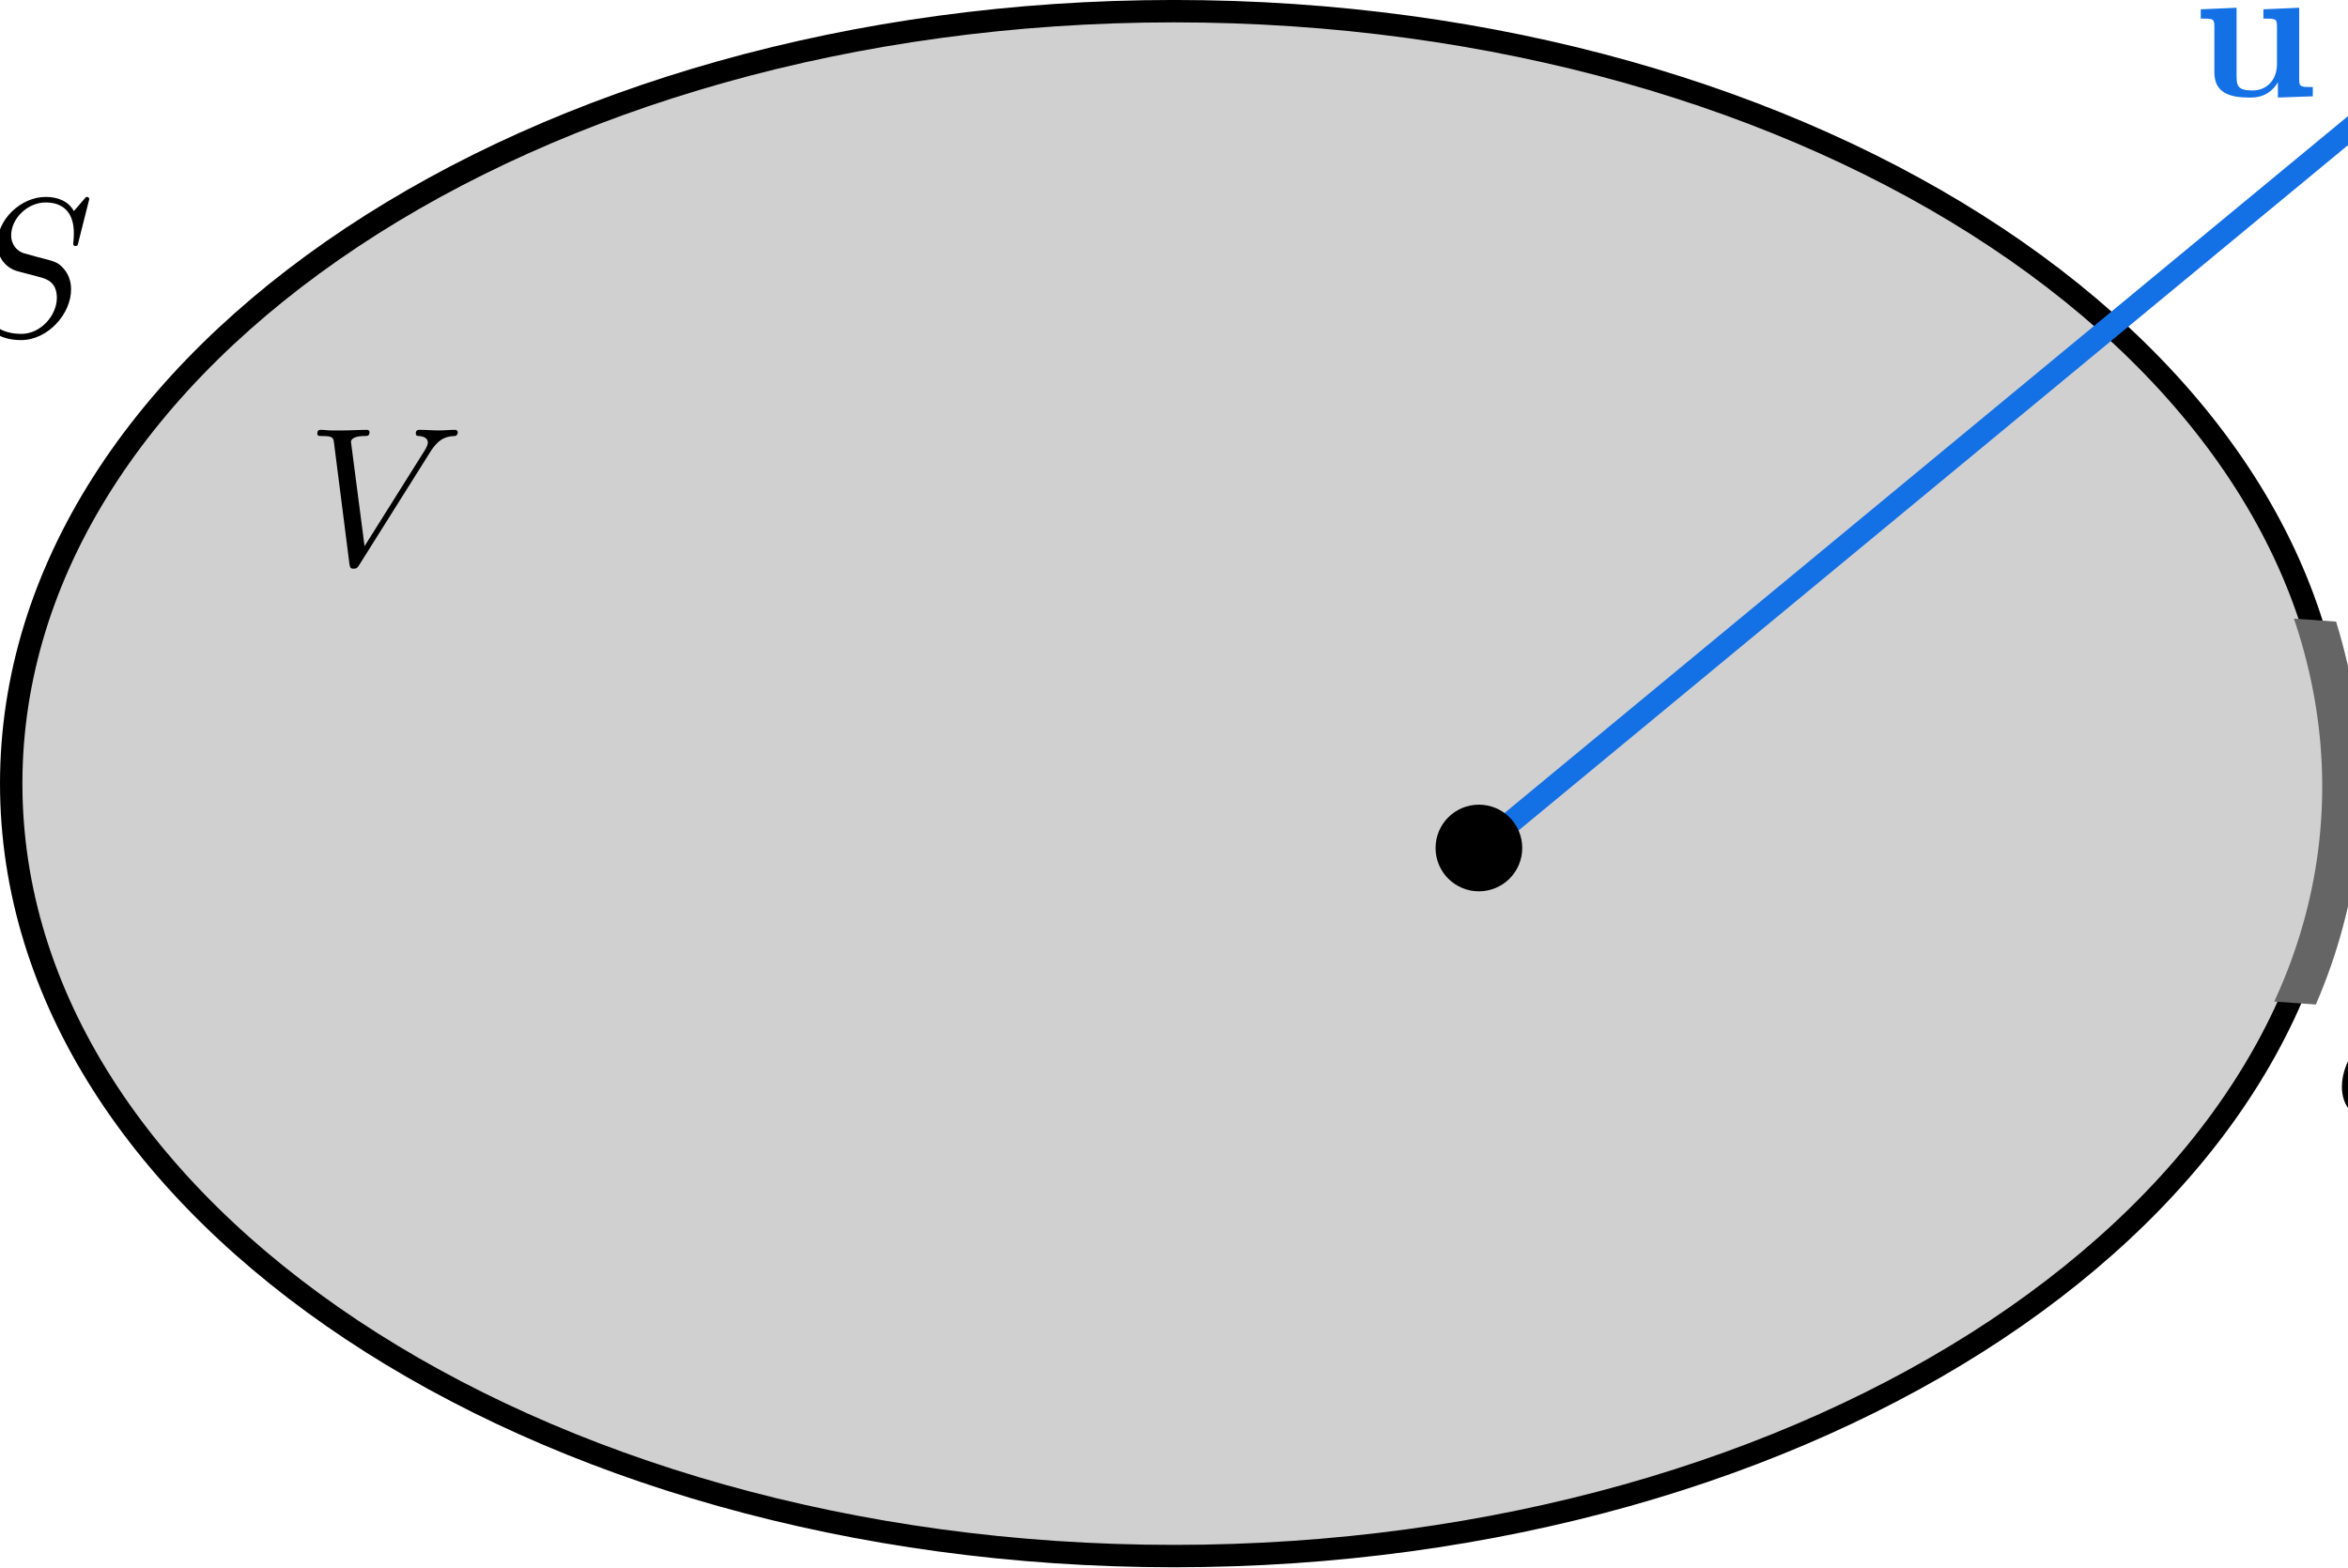
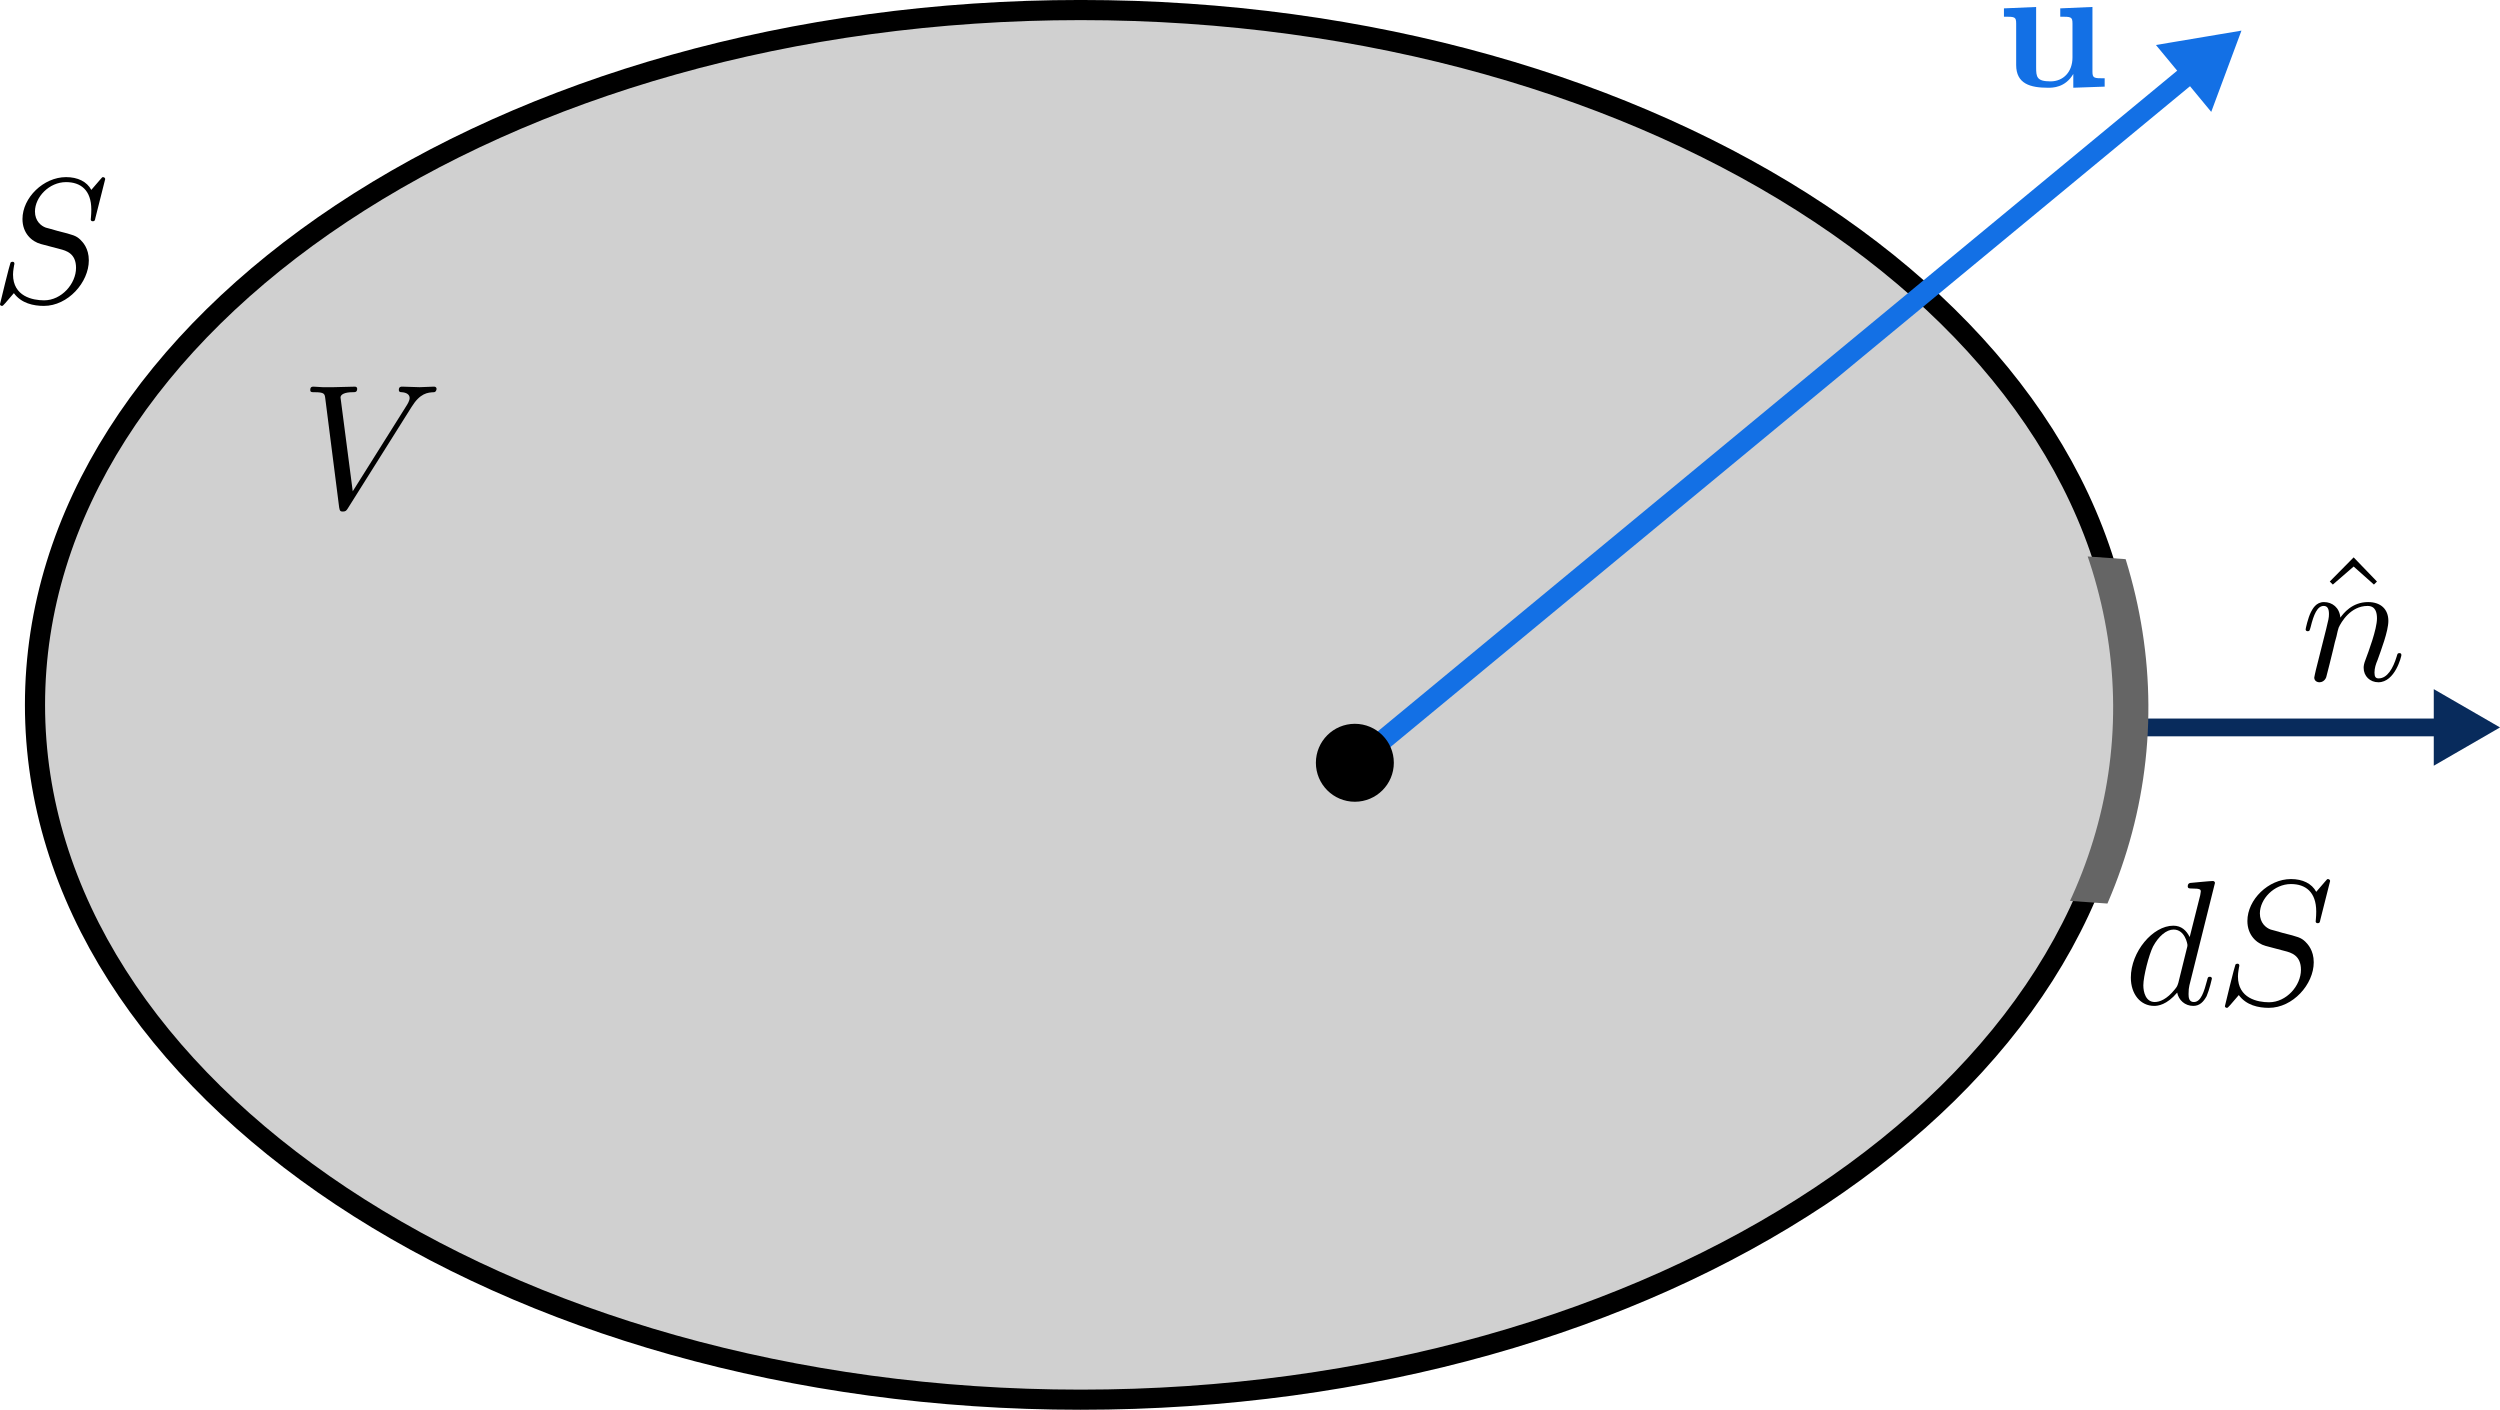
- <svg xmlns="http://www.w3.org/2000/svg" width="41.932mm" height="27.998mm" viewBox="0 0 41.932 27.998" version="1.1" id="svg1">
+ <svg xmlns="http://www.w3.org/2000/svg" width="49.649mm" height="27.998mm" viewBox="0 0 49.649 27.998" version="1.1" id="svg1">
  <defs id="defs1">
    <marker style="overflow:visible" id="marker7" refX="0" refY="0" orient="auto-start-reverse" markerWidth="0.7" markerHeight="0.7" viewBox="0 0 1 1" preserveAspectRatio="xMidYMid">
      <path transform="scale(0.5)" style="fill:context-stroke;fill-rule:evenodd;stroke:context-stroke;stroke-width:1pt" d="M 5.77,0 -2.88,5 V -5 Z" id="path7" />
    </marker>
    <clipPath clipPathUnits="userSpaceOnUse" id="clipPath13">
      <rect style="fill:none;fill-opacity:1;stroke:#606060;stroke-width:1.984;stroke-dasharray:none;stroke-opacity:1" id="rect14" width="14.118" height="19.412" x="26.51" y="202.233" />
    </clipPath>
  </defs>
-   <g id="layer1" transform="translate(-8.322871,-98.2865)">
+   <g id="layer1" transform="translate(-7.82808,-98.2865)">
    <path id="path10" style="fill:#d0d0d0;stroke:#000000;stroke-width:0.4" d="M 50.055,112.285 A 20.766,13.799 0 0 1 29.289,126.084 20.766,13.799 0 0 1 8.523,112.285 20.766,13.799 0 0 1 29.289,98.486 20.766,13.799 0 0 1 50.055,112.285 Z" />
    <path style="fill:#07284f;fill-opacity:1;stroke:#082b5c;stroke-width:0.353;stroke-dasharray:none;stroke-opacity:1;marker-end:url(#marker7)" d="m 50.069,112.733 h 6.531" id="path14" />
-     <ellipse style="fill:none;fill-opacity:1;stroke:#656565;stroke-width:1.984;stroke-dasharray:none;stroke-opacity:1" id="path10-0" cx="-23.617" cy="212.415" rx="58.864" ry="39.115" clip-path="url(#clipPath13)" transform="matrix(0.3518922,0.02498441,-0.02498441,0.3518922,43.02499,37.36977)" />
+     <path id="path10-0" clip-path="url(#clipPath13)" style="fill:none;stroke:#656565;stroke-width:1.984" transform="matrix(0.3518922,0.02498441,-0.02498441,0.3518922,43.02499,37.36977)" d="m 35.247,212.415 a 58.864,39.115 0 0 1 -58.864,39.115 58.864,39.115 0 0 1 -58.864,-39.115 58.864,39.115 0 0 1 58.864,-39.115 58.864,39.115 0 0 1 58.864,39.115 z" />
    <path style="fill:none;fill-opacity:1;stroke:#1370e5;stroke-width:0.4;stroke-dasharray:none;stroke-opacity:1;marker-end:url(#marker7)" d="M 34.709,113.468 51.576,99.528" id="path11" />
-     <circle style="fill:#000000;fill-opacity:1;stroke:#000000;stroke-width:0.4;stroke-dasharray:none" id="path1-8-9" r="0.574" cy="113.435" cx="34.734" />
+     <path id="path1-8-9" style="stroke:#000000;stroke-width:0.4" d="m 35.309,113.435 a 0.574,0.574 0 0 1 -0.574,0.574 0.574,0.574 0 0 1 -0.574,-0.574 0.574,0.574 0 0 1 0.574,-0.574 0.574,0.574 0 0 1 0.574,0.574 z" />
    <g fill="#000000" fill-opacity="1" id="id-cf12fe7f-c81c-42e8-aca8-bf2293fec1f9" transform="matrix(0.352778,0,0,0.352778,-38.67072,60.82625)">
      <g transform="translate(148.712,134.765)" id="g2570">
        <path d="M 6.266,-5.672 C 6.75,-6.453 7.172,-6.484 7.531,-6.5 c 0.125,-0.016 0.141,-0.172 0.141,-0.188 0,-0.078 -0.062,-0.125 -0.141,-0.125 -0.25,0 -0.547,0.031 -0.812,0.031 -0.328,0 -0.672,-0.031 -0.984,-0.031 -0.062,0 -0.188,0 -0.188,0.188 0,0.109 0.078,0.125 0.156,0.125 0.266,0.016 0.453,0.125 0.453,0.328 0,0.156 -0.141,0.375 -0.141,0.375 l -3.062,4.875 -0.688,-5.281 C 2.266,-6.375 2.5,-6.5 2.953,-6.5 c 0.141,0 0.25,0 0.25,-0.203 0,-0.078 -0.078,-0.109 -0.125,-0.109 -0.406,0 -0.828,0.031 -1.25,0.031 -0.172,0 -0.359,0 -0.547,0 -0.172,0 -0.359,-0.031 -0.531,-0.031 -0.078,0 -0.188,0 -0.188,0.188 0,0.125 0.078,0.125 0.25,0.125 0.547,0 0.562,0.094 0.594,0.344 L 2.188,-0.016 C 2.219,0.188 2.266,0.219 2.391,0.219 c 0.156,0 0.203,-0.047 0.281,-0.172 z m 0,0" id="id-bc8cc572-419d-4fc1-bb75-d4848f48d7ff" />
      </g>
    </g>
    <g fill="#000000" fill-opacity="1" id="id-7a5e5402-4b67-4edd-96db-35a191bcd7a9" transform="matrix(0.352778,0,0,0.352778,-48.82017,56.74233)">
      <g transform="translate(160.062,134.765)" id="g661">
        <path d="m 6.438,-6.922 c 0,-0.031 -0.031,-0.109 -0.125,-0.109 -0.047,0 -0.047,0.016 -0.172,0.156 L 5.656,-6.312 c -0.25,-0.469 -0.766,-0.719 -1.422,-0.719 -1.266,0 -2.453,1.156 -2.453,2.359 0,0.797 0.516,1.266 1.031,1.406 l 1.062,0.281 c 0.375,0.094 0.922,0.25 0.922,1.062 0,0.891 -0.812,1.828 -1.797,1.828 -0.641,0 -1.75,-0.219 -1.75,-1.453 0,-0.234 0.062,-0.484 0.062,-0.531 0.016,-0.047 0.016,-0.062 0.016,-0.078 0,-0.094 -0.062,-0.109 -0.109,-0.109 -0.047,0 -0.078,0.016 -0.109,0.047 -0.031,0.031 -0.594,2.312 -0.594,2.344 0,0.047 0.047,0.094 0.109,0.094 0.047,0 0.062,-0.016 0.188,-0.156 L 1.297,-0.5 c 0.422,0.578 1.109,0.719 1.688,0.719 1.359,0 2.531,-1.328 2.531,-2.562 0,-0.688 -0.344,-1.031 -0.484,-1.172 C 4.797,-3.734 4.641,-3.781 3.766,-4 3.531,-4.062 3.188,-4.172 3.094,-4.188 2.828,-4.281 2.484,-4.562 2.484,-5.094 c 0,-0.812 0.797,-1.656 1.75,-1.656 0.812,0 1.422,0.438 1.422,1.547 0,0.312 -0.031,0.5 -0.031,0.562 0,0 0,0.094 0.109,0.094 0.109,0 0.125,-0.031 0.156,-0.203 z m 0,0" id="id-52c67093-2b85-464d-9442-de27d04d1056" />
+       </g>
+     </g>
+     <g fill="#000000" fill-opacity="1" id="id-b28d13d8-2647-416e-a0a2-1d797a1b3476" transform="matrix(0.352778,0,0,0.352778,-9.665258,64.25541)">
+       <g transform="translate(179.586,134.765)" id="g9480">
+         <path d="M 2.5,-6.922 1.156,-5.562 1.328,-5.391 2.5,-6.406 3.641,-5.391 3.812,-5.562 Z m 0,0" id="id-4857168d-d760-43b2-b705-3f3436c72d35" />
+       </g>
+     </g>
+     <g fill="#000000" fill-opacity="1" id="id-44dc2dda-5505-4fca-88c2-73fb23b71128" transform="matrix(0.352778,0,0,0.352778,-9.665258,64.25541)">
+       <g transform="translate(179.087,134.765)" id="g5393">
+         <path d="m 0.875,-0.594 c -0.031,0.156 -0.094,0.391 -0.094,0.438 0,0.172 0.141,0.266 0.297,0.266 0.125,0 0.297,-0.078 0.375,-0.281 0,-0.016 0.125,-0.484 0.188,-0.734 l 0.219,-0.891 C 1.906,-2.031 1.969,-2.25 2.031,-2.469 c 0.031,-0.172 0.109,-0.469 0.125,-0.5 0.141,-0.312 0.672,-1.219 1.625,-1.219 0.453,0 0.531,0.375 0.531,0.703 0,0.609 -0.484,1.891 -0.641,2.312 C 3.578,-0.938 3.562,-0.812 3.562,-0.703 c 0,0.469 0.359,0.812 0.828,0.812 0.938,0 1.297,-1.453 1.297,-1.531 0,-0.109 -0.078,-0.109 -0.109,-0.109 -0.109,0 -0.109,0.031 -0.156,0.188 -0.203,0.672 -0.531,1.234 -1.016,1.234 -0.172,0 -0.234,-0.094 -0.234,-0.328 0,-0.25 0.078,-0.484 0.172,-0.703 0.188,-0.531 0.609,-1.625 0.609,-2.203 0,-0.656 -0.422,-1.062 -1.141,-1.062 -0.906,0 -1.391,0.641 -1.562,0.875 -0.047,-0.562 -0.453,-0.875 -0.922,-0.875 -0.453,0 -0.641,0.391 -0.734,0.562 C 0.422,-3.5 0.297,-2.906 0.297,-2.875 c 0,0.109 0.094,0.109 0.109,0.109 0.109,0 0.109,-0.016 0.172,-0.234 0.172,-0.703 0.375,-1.188 0.734,-1.188 0.188,0 0.297,0.125 0.297,0.453 0,0.219 -0.031,0.328 -0.156,0.844 z m 0,0" id="id-d68d052c-246a-49b9-8b1c-1e41904c45d2" />
      </g>
    </g>
    <g fill="#000000" fill-opacity="1" id="id-2f387a94-c6c4-4da2-a09a-1ef5314e9877" transform="matrix(0.352778,0,0,0.352778,-16.45514,70.68247)">
      <g transform="translate(188.384,134.765)" id="g882">
        <path d="m 5.141,-6.812 c 0,0 0,-0.109 -0.125,-0.109 -0.156,0 -1.094,0.094 -1.266,0.109 -0.078,0.016 -0.141,0.062 -0.141,0.188 0,0.125 0.094,0.125 0.234,0.125 0.484,0 0.5,0.062 0.5,0.172 L 4.312,-6.125 3.719,-3.766 C 3.531,-4.141 3.25,-4.406 2.797,-4.406 c -1.156,0 -2.391,1.469 -2.391,2.922 0,0.938 0.547,1.594 1.312,1.594 0.203,0 0.703,-0.047 1.297,-0.75 0.078,0.422 0.438,0.75 0.906,0.75 0.359,0 0.578,-0.234 0.75,-0.547 0.156,-0.359 0.297,-0.969 0.297,-0.984 0,-0.109 -0.094,-0.109 -0.125,-0.109 -0.094,0 -0.109,0.047 -0.141,0.188 -0.172,0.641 -0.344,1.234 -0.75,1.234 -0.281,0 -0.297,-0.266 -0.297,-0.453 0,-0.25 0.016,-0.312 0.047,-0.484 z m -2.062,5.625 C 3.016,-1 3.016,-0.984 2.875,-0.812 2.438,-0.266 2.031,-0.109 1.75,-0.109 c -0.5,0 -0.641,-0.547 -0.641,-0.938 0,-0.5 0.312,-1.719 0.547,-2.188 0.312,-0.578 0.75,-0.953 1.156,-0.953 0.641,0 0.781,0.812 0.781,0.875 0,0.062 -0.016,0.125 -0.031,0.172 z m 0,0" id="id-f55c12cd-3c98-43cf-88e7-65e415683ba1" />
      </g>
      <g transform="translate(193.57,134.765)" id="g8472">
        <path d="m 6.438,-6.922 c 0,-0.031 -0.031,-0.109 -0.125,-0.109 -0.047,0 -0.047,0.016 -0.172,0.156 L 5.656,-6.312 c -0.25,-0.469 -0.766,-0.719 -1.422,-0.719 -1.266,0 -2.453,1.156 -2.453,2.359 0,0.797 0.516,1.266 1.031,1.406 l 1.062,0.281 c 0.375,0.094 0.922,0.25 0.922,1.062 0,0.891 -0.812,1.828 -1.797,1.828 -0.641,0 -1.75,-0.219 -1.75,-1.453 0,-0.234 0.062,-0.484 0.062,-0.531 0.016,-0.047 0.016,-0.062 0.016,-0.078 0,-0.094 -0.062,-0.109 -0.109,-0.109 -0.047,0 -0.078,0.016 -0.109,0.047 -0.031,0.031 -0.594,2.312 -0.594,2.344 0,0.047 0.047,0.094 0.109,0.094 0.047,0 0.062,-0.016 0.188,-0.156 L 1.297,-0.5 c 0.422,0.578 1.109,0.719 1.688,0.719 1.359,0 2.531,-1.328 2.531,-2.562 0,-0.688 -0.344,-1.031 -0.484,-1.172 C 4.797,-3.734 4.641,-3.781 3.766,-4 3.531,-4.062 3.188,-4.172 3.094,-4.188 2.828,-4.281 2.484,-4.562 2.484,-5.094 c 0,-0.812 0.797,-1.656 1.75,-1.656 0.812,0 1.422,0.438 1.422,1.547 0,0.312 -0.031,0.5 -0.031,0.562 0,0 0,0.094 0.109,0.094 0.109,0 0.125,-0.031 0.156,-0.203 z m 0,0" id="id-bd4138f7-6702-460a-9731-15e975a3e760" />
      </g>
    </g>
    <g fill="#000000" fill-opacity="1" id="id-d8ba2a9e-3425-4a4a-809f-869a886998d4-7-3" transform="matrix(0.352778,0,0,0.352778,-20.27599,52.46486)" style="fill:#1370e5;fill-opacity:1;stroke:none;stroke-opacity:1">
      <g transform="translate(192.022,134.765)" id="g2171-2-9" style="fill:#1370e5;fill-opacity:1;stroke:none;stroke-opacity:1">
        <path d="M 4.359,-0.719 V 0.062 L 6.125,0 v -0.469 c -0.609,0 -0.688,0 -0.688,-0.391 v -3.625 L 3.625,-4.406 v 0.469 c 0.609,0 0.688,0 0.688,0.391 v 1.906 c 0,0.812 -0.516,1.344 -1.234,1.344 -0.781,0 -0.812,-0.25 -0.812,-0.797 v -3.391 l -1.812,0.078 v 0.469 c 0.609,0 0.688,0 0.688,0.391 v 2.328 c 0,1.062 0.797,1.281 1.797,1.281 0.25,0 0.969,0 1.422,-0.781 z m 0,0" id="id-4c61a37d-b1cc-4e22-9e44-a86f328c4214-4-4" style="fill:#1370e5;fill-opacity:1;stroke:none;stroke-opacity:1" />
      </g>
    </g>
  </g>
</svg>
